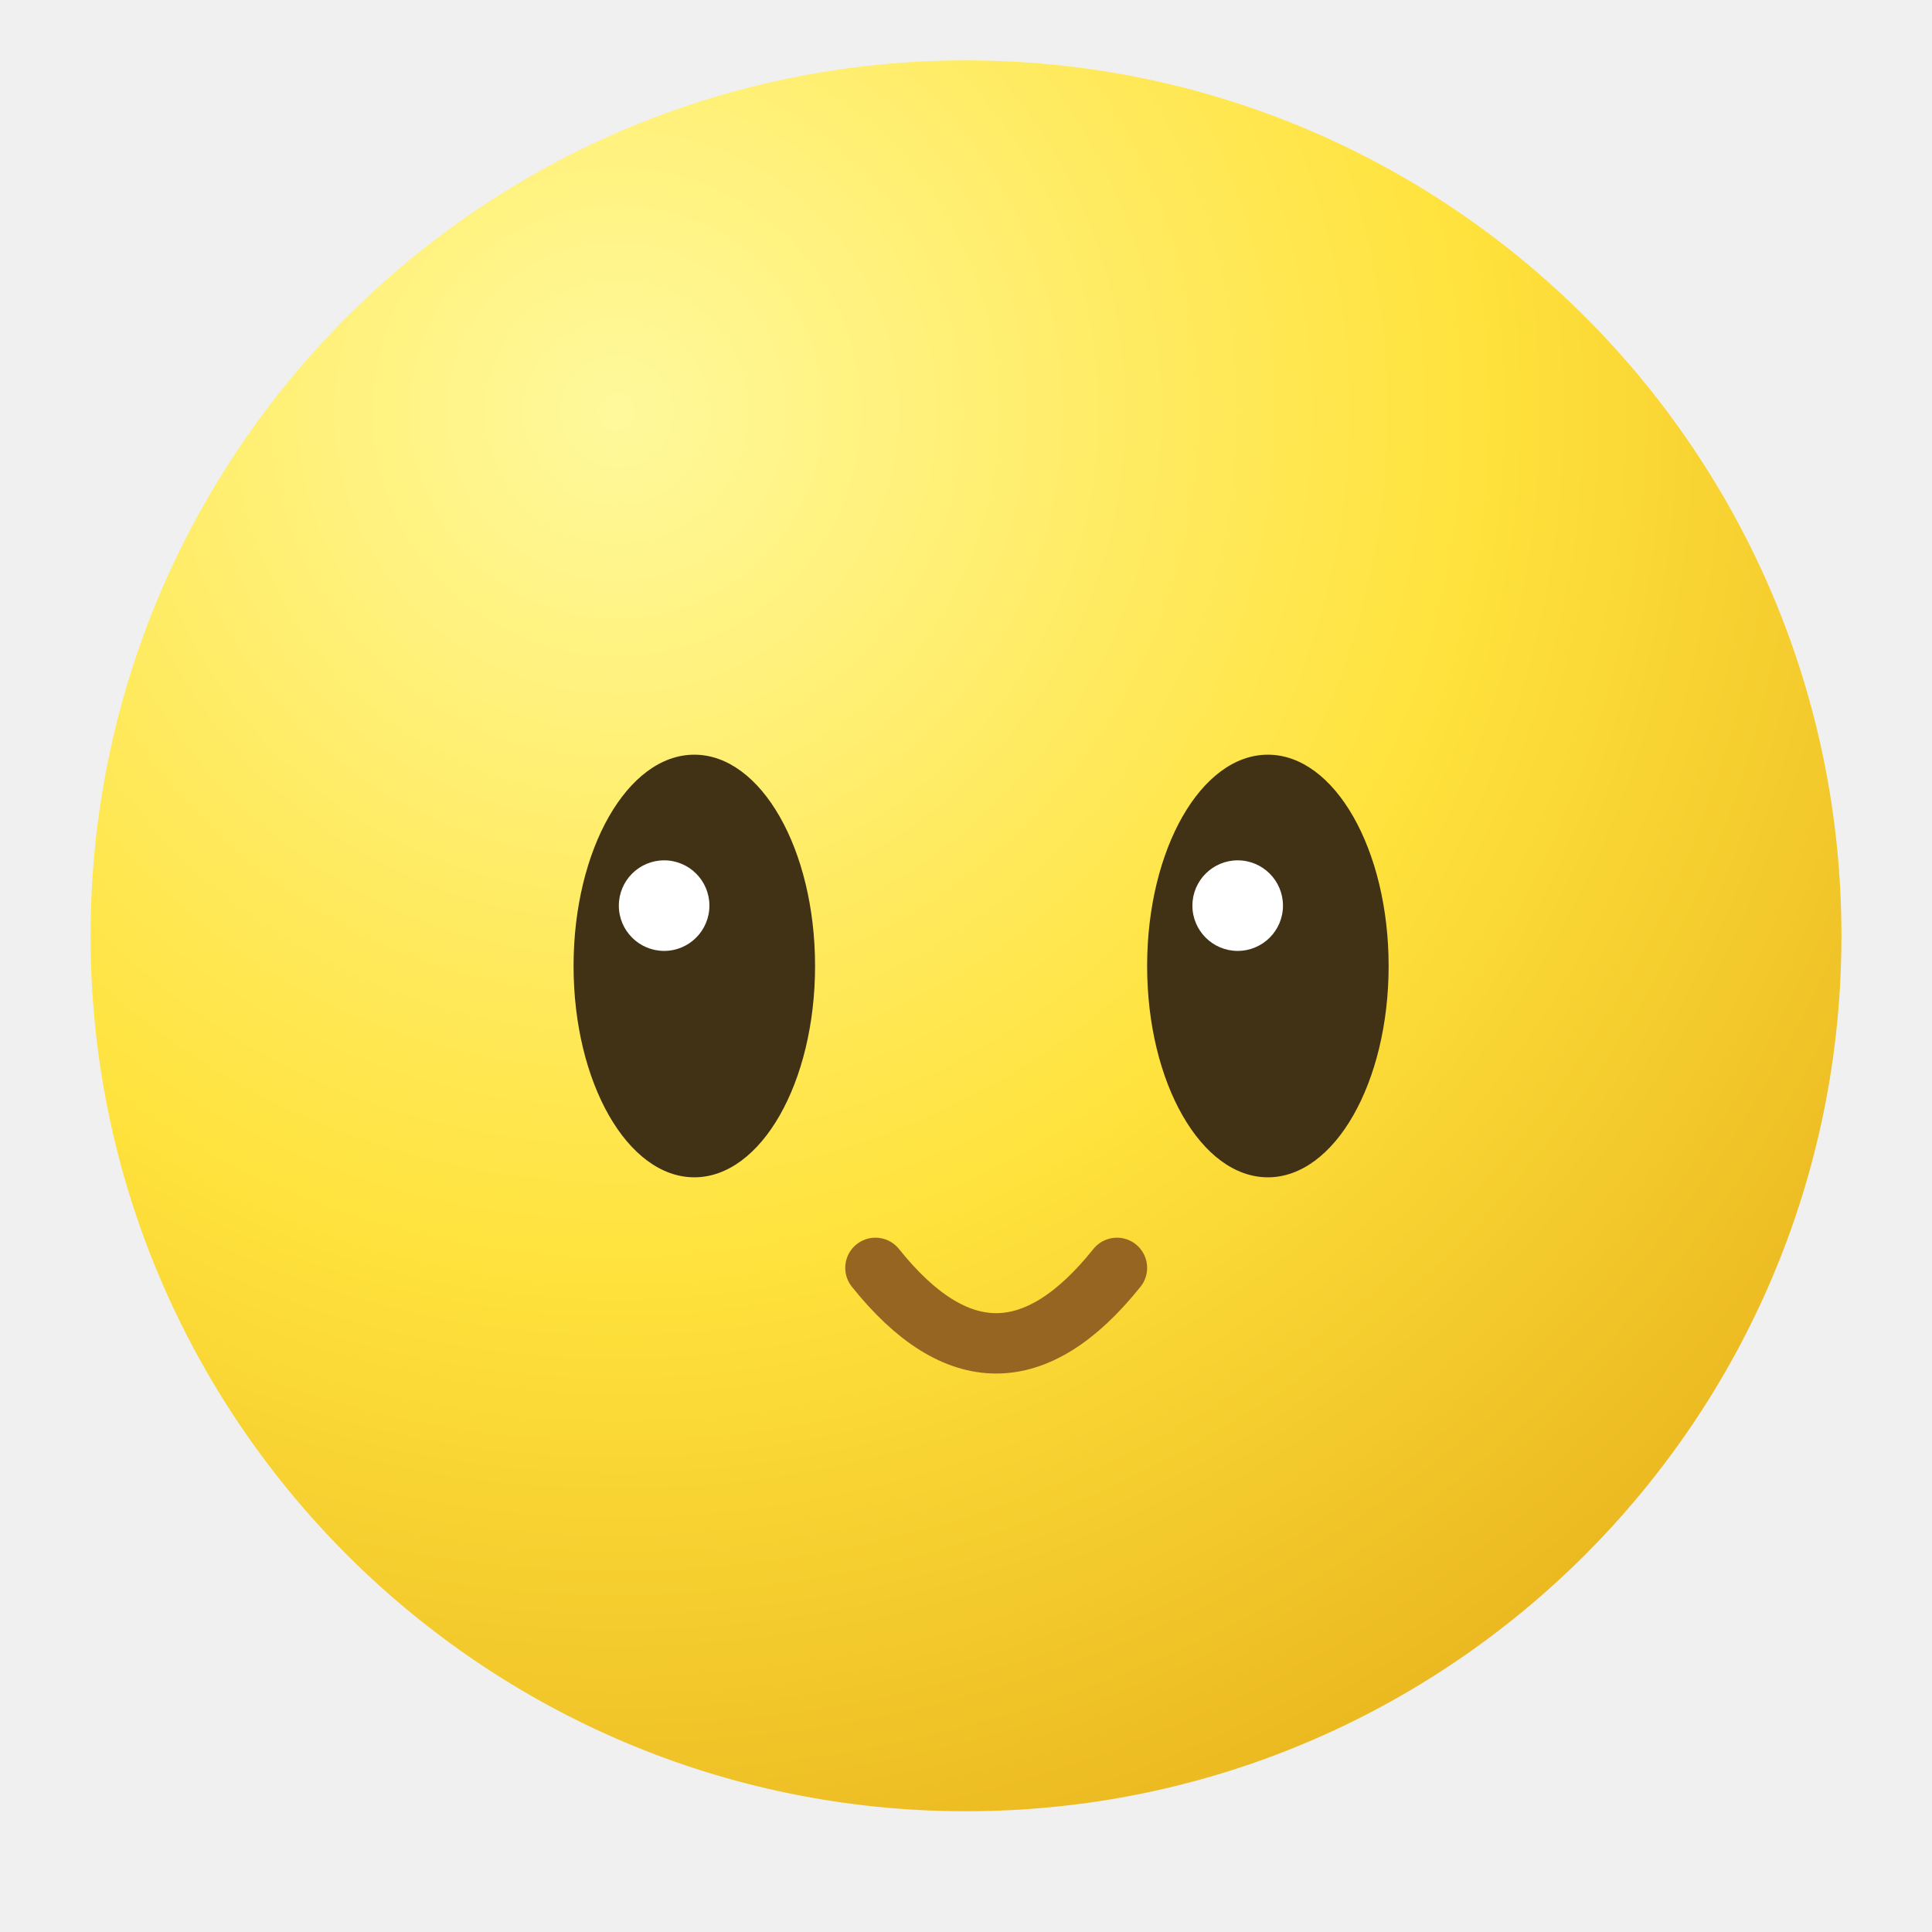
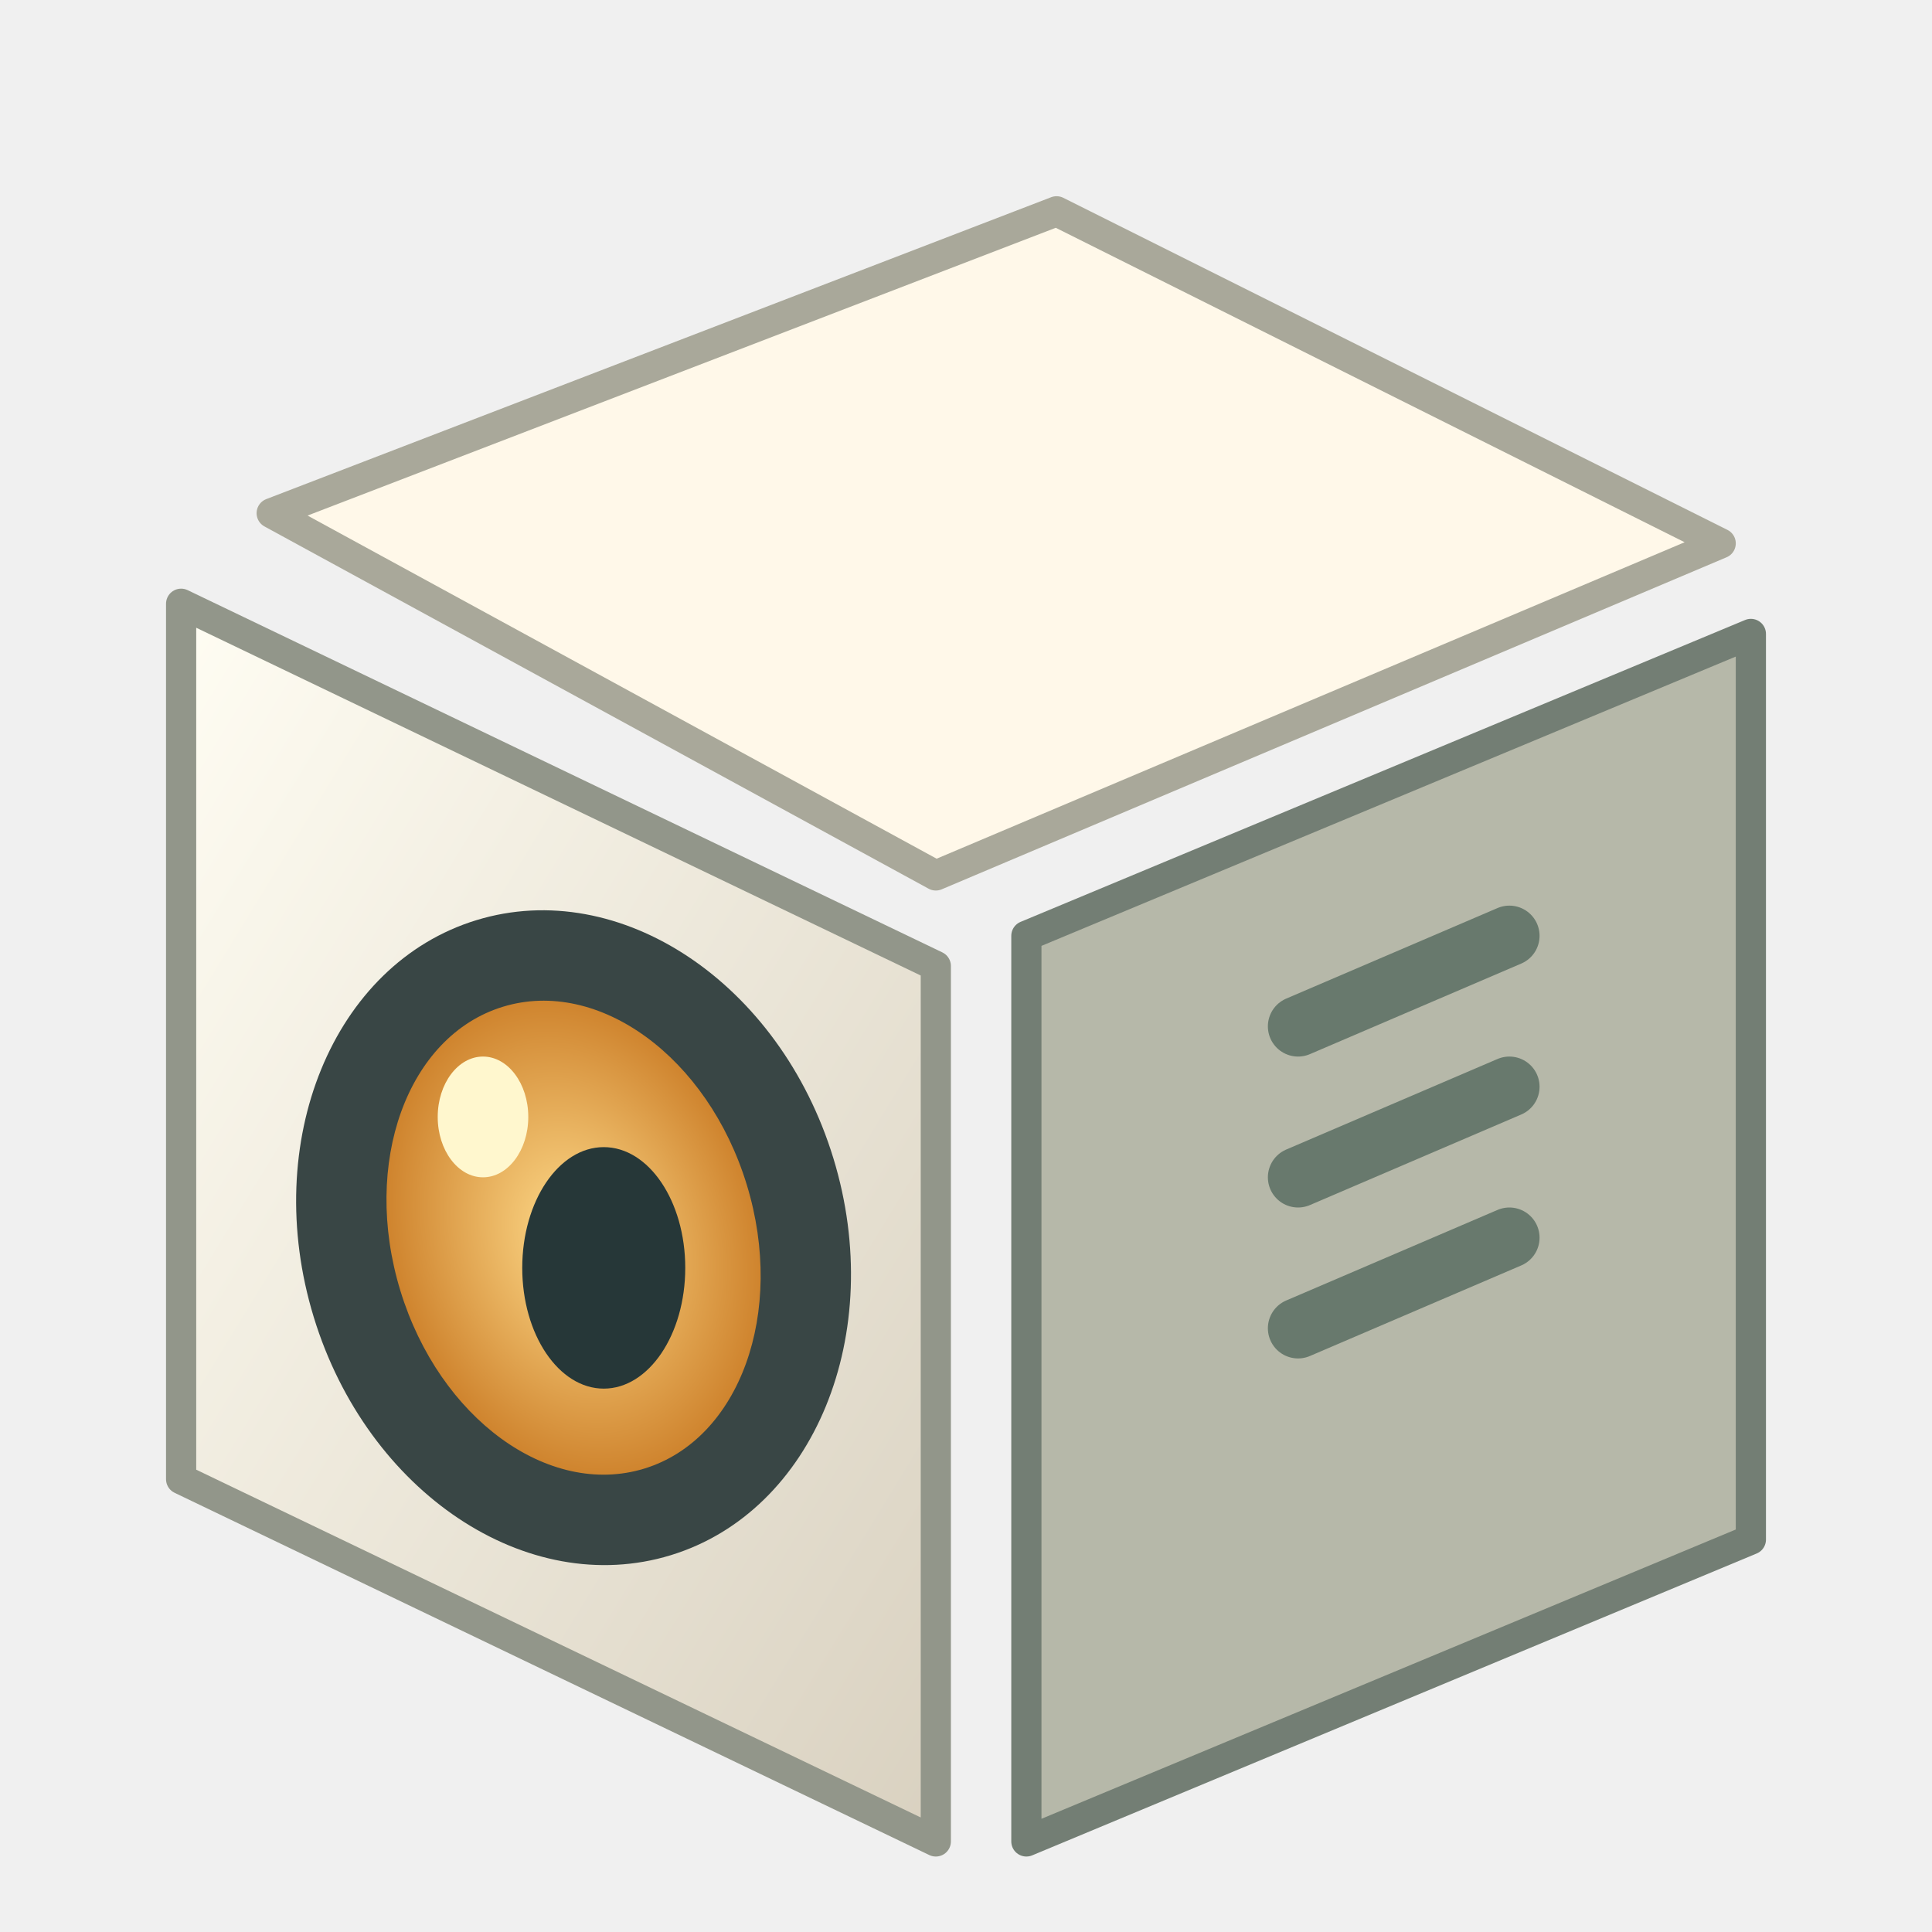
<svg xmlns="http://www.w3.org/2000/svg" viewBox="0 0 64 64">
  <defs>
-     <radialGradient id="a" cx=".3" cy=".2" r=".9">
-       <stop stop-color="#fff99c" />
-       <stop offset=".55" stop-color="#ffe23c" />
-       <stop offset="1" stop-color="#e9b51e" />
+     <linearGradient id="a" x2="1" y2="1">
+       <stop stop-color="#fffdf3" />
+       <stop offset="1" stop-color="#d9d1c0" />
+     </linearGradient>
+     <radialGradient id="b">
+       <stop stop-color="#ffdc8c" />
+       <stop offset="1" stop-color="#cf842e" />
    </radialGradient>
  </defs>
-   <circle cx="32" cy="31" r="29" fill="url(#a)" />
-   <ellipse cx="23" cy="32" rx="4" ry="7" fill="#413216" />
-   <ellipse cx="42" cy="32" rx="4" ry="7" fill="#413216" />
-   <circle cx="22" cy="30" r="1.5" fill="#fff" />
-   <circle cx="41" cy="30" r="1.5" fill="#fff" />
-   <path d="M29 42q4 5 8 0" fill="none" stroke="#956521" stroke-width="2" stroke-linecap="round" />
+   <path d="M9 17 35 7 57 18 31 29Z" fill="#fff8e9" stroke="#a9a89a" stroke-linejoin="round" />
+   <path d="m34 31 24-10v30L34 61Z" fill="#b6b8a9" stroke="#737e74" stroke-linejoin="round" />
+   <path d="m6 20 25 12v29L6 49Z" fill="url(#a)" stroke="#92968a" stroke-linejoin="round" />
+   <ellipse cx="19" cy="41" rx="9" ry="11" transform="rotate(-17 19 41)" fill="#394645" />
+   <ellipse cx="19" cy="41" rx="6" ry="8" transform="rotate(-17 19 41)" fill="url(#b)" />
+   <ellipse cx="20" cy="42" rx="2.7" ry="4" fill="#263738" />
+   <ellipse cx="16" cy="37" rx="1.5" ry="2" fill="#fff7ce" />
+   <path d="m43 34 7-3m-7 8 7-3m-7 8 7-3" stroke="#68796d" stroke-width="2" stroke-linecap="round" />
</svg>
